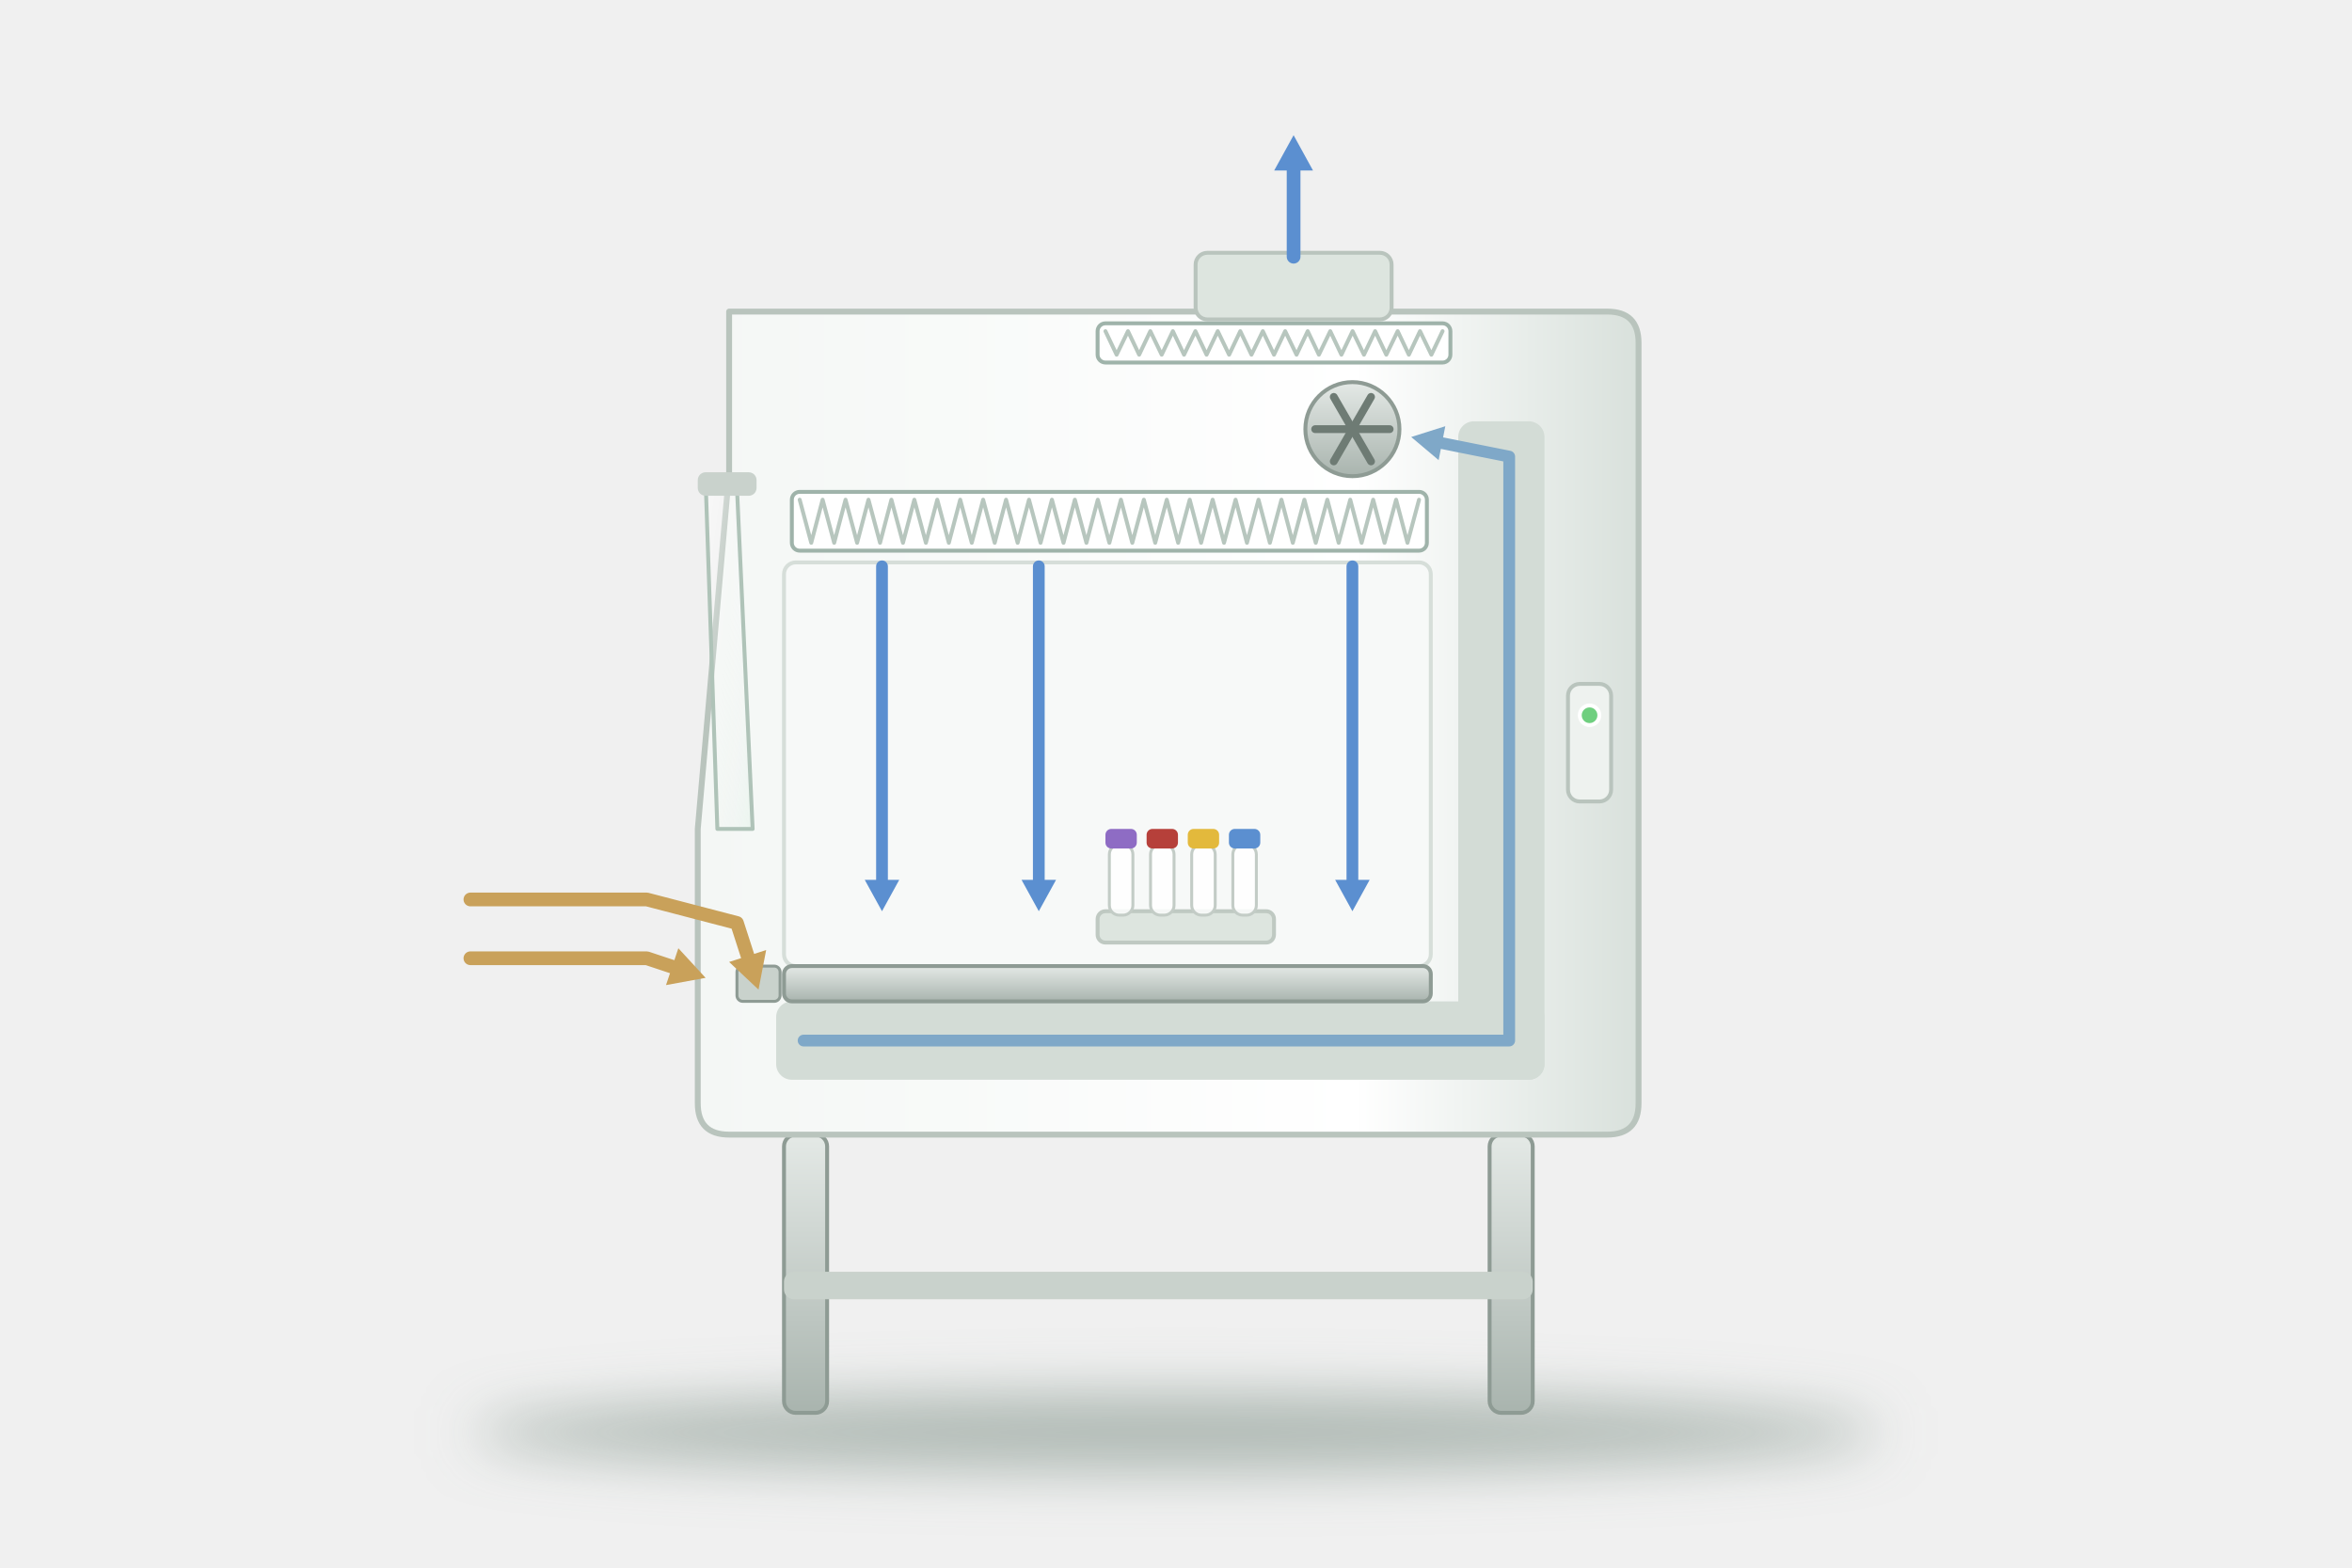
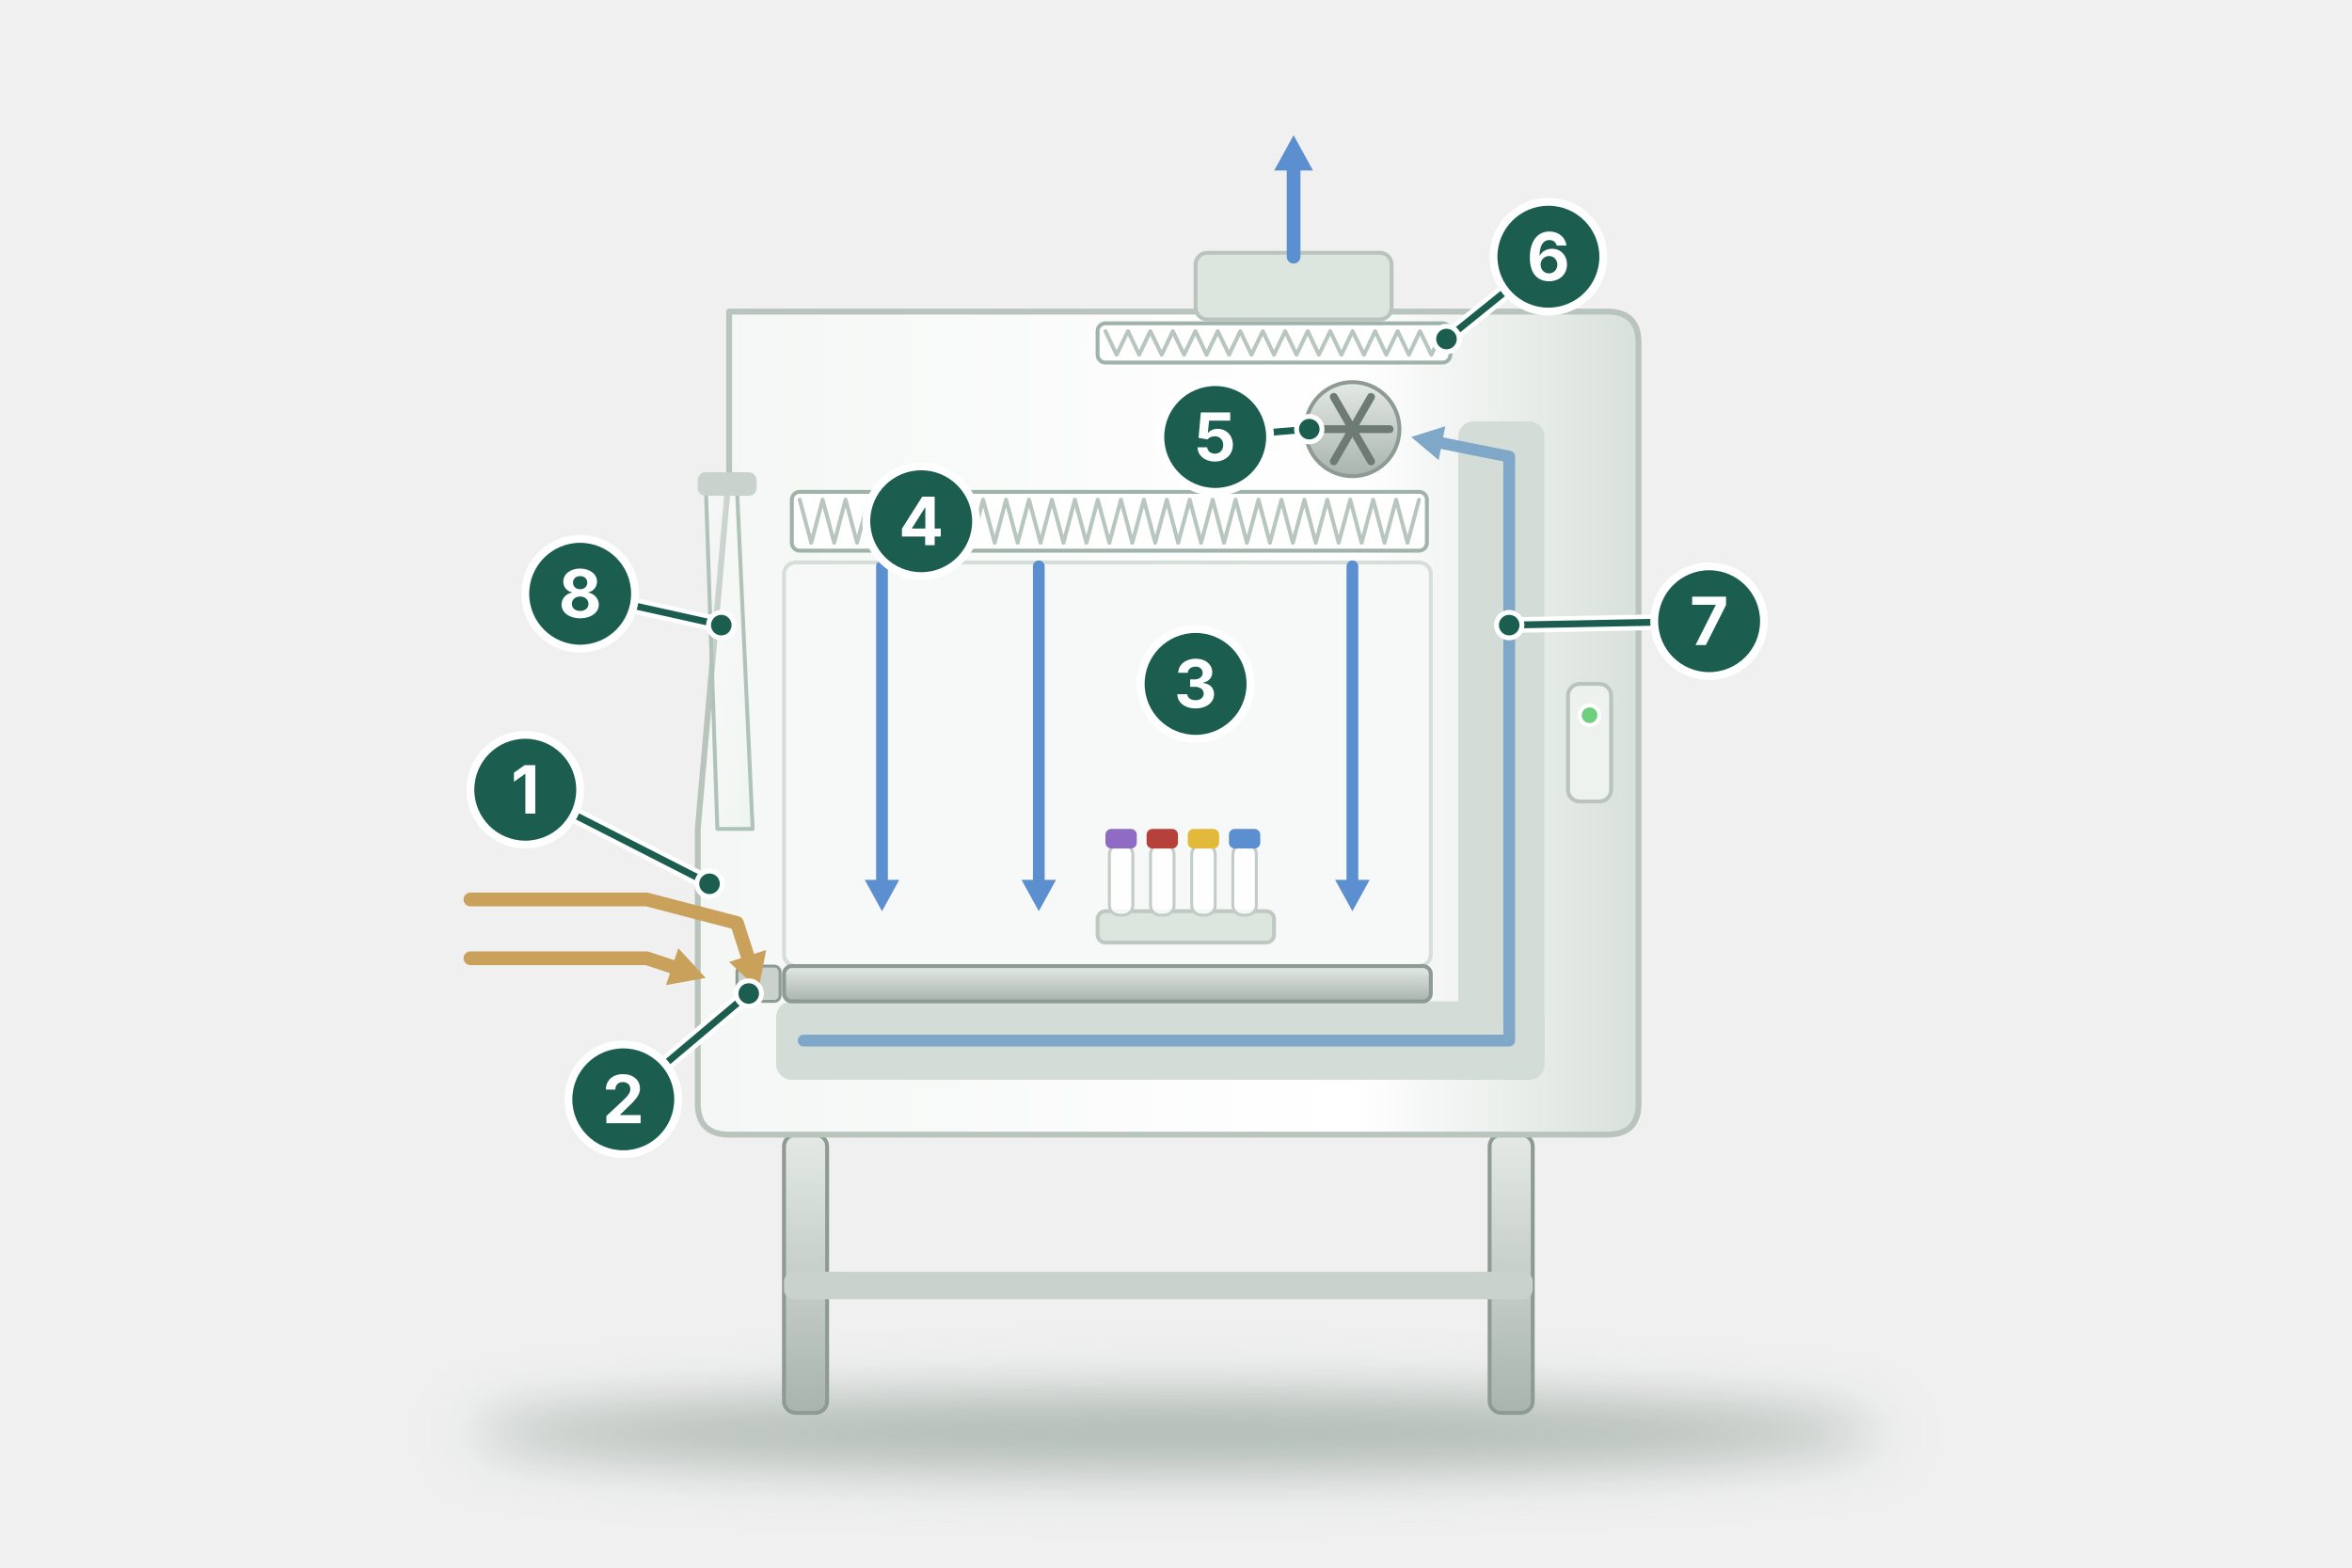
<svg xmlns="http://www.w3.org/2000/svg" viewBox="0 0 1200 800" width="1200" height="800">
  <defs>
    <linearGradient id="body" x1="0" y1="0" x2="0" y2="1">
      <stop offset="0" stop-color="#FFFFFF" />
      <stop offset="1" stop-color="#E1E7E3" />
    </linearGradient>
    <linearGradient id="bodyH" x1="0" y1="0" x2="1" y2="0">
      <stop offset="0" stop-color="#F4F7F5" />
      <stop offset="0.7" stop-color="#FFFFFF" />
      <stop offset="1" stop-color="#D9E1DC" />
    </linearGradient>
    <linearGradient id="topP" x1="0" y1="0" x2="0" y2="1">
      <stop offset="0" stop-color="#EEF2EF" />
      <stop offset="1" stop-color="#D7DFDA" />
    </linearGradient>
    <linearGradient id="deck" x1="0" y1="0" x2="0" y2="1">
      <stop offset="0" stop-color="#C9D4CE" />
      <stop offset="1" stop-color="#E4EAE6" />
    </linearGradient>
    <linearGradient id="screen" x1="0" y1="0" x2="1" y2="1">
      <stop offset="0" stop-color="#1F5A4C" />
      <stop offset="1" stop-color="#143C33" />
    </linearGradient>
    <linearGradient id="dark" x1="0" y1="0" x2="0" y2="1">
      <stop offset="0" stop-color="#34403B" />
      <stop offset="1" stop-color="#151A18" />
    </linearGradient>
    <linearGradient id="niche" x1="0" y1="0" x2="0" y2="1">
      <stop offset="0" stop-color="#26302C" />
      <stop offset="1" stop-color="#3B4843" />
    </linearGradient>
    <linearGradient id="metal" x1="0" y1="0" x2="0" y2="1">
      <stop offset="0" stop-color="#E4E9E6" />
      <stop offset="1" stop-color="#A9B4AE" />
    </linearGradient>
    <linearGradient id="glass" x1="0" y1="0" x2="1" y2="1">
      <stop offset="0" stop-color="#FFFFFF" stop-opacity="0.55" />
      <stop offset="0.45" stop-color="#FFFFFF" stop-opacity="0.08" />
      <stop offset="1" stop-color="#CFE9D9" stop-opacity="0.25" />
    </linearGradient>
    <linearGradient id="liquid" x1="0" y1="0" x2="0" y2="1">
      <stop offset="0" stop-color="#F0D36B" />
      <stop offset="1" stop-color="#E0B73A" />
    </linearGradient>
    <filter id="soft" filterUnits="userSpaceOnUse" x="0" y="0" width="1200" height="800">
      <feGaussianBlur stdDeviation="14" />
    </filter>
  </defs>
  <g transform="translate(0,19) scale(1)">
    <ellipse cx="600" cy="712" rx="360" ry="20" fill="#6F8479" opacity="0.5" filter="url(#soft)" />
    <rect x="400" y="560" width="22" height="142" rx="6" fill="url(#metal)" stroke="#8E9B94" stroke-width="2" />
    <rect x="760" y="560" width="22" height="142" rx="6" fill="url(#metal)" stroke="#8E9B94" stroke-width="2" />
    <rect x="400" y="630" width="382" height="14" rx="5" fill="#C9D2CC" />
    <path d="M372 140 H820 Q836 140 836 156 V 544 Q836 560 820 560 H372 Q356 560 356 544 V 404 L372 222 Z" fill="url(#bodyH)" stroke="#B9C4BD" stroke-width="3" stroke-linecap="round" stroke-linejoin="round" />
    <rect x="400" y="268" width="330" height="206" rx="6" fill="#F7F9F8" stroke="#D6DED9" stroke-width="2" />
    <rect x="744" y="196" width="44" height="336" rx="8" fill="#D3DCD6" />
    <rect x="396" y="492" width="392" height="40" rx="8" fill="#D3DCD6" />
    <rect x="400" y="474" width="330" height="18" rx="4" fill="url(#metal)" stroke="#8E9B94" stroke-width="2" />
    <ellipse cx="386.0" cy="478.0" rx="2.0" ry="2.0" fill="#6E7B74" />
    <ellipse cx="392.0" cy="480.5" rx="2.0" ry="2.0" fill="#6E7B74" />
    <ellipse cx="386.0" cy="483.0" rx="2.0" ry="2.0" fill="#6E7B74" />
    <ellipse cx="392.0" cy="485.5" rx="2.0" ry="2.0" fill="#6E7B74" />
    <ellipse cx="386.0" cy="488.0" rx="2.0" ry="2.0" fill="#6E7B74" />
    <ellipse cx="392.0" cy="490.5" rx="2.0" ry="2.0" fill="#6E7B74" />
    <rect x="376" y="474" width="22" height="18" rx="3" fill="#C9D2CC" stroke="#8E9B94" stroke-width="1.5" />
    <ellipse cx="690.0" cy="200.0" rx="24.0" ry="24.0" fill="url(#metal)" stroke="#8E9B94" stroke-width="2" />
    <line x1="690" y1="200" x2="709" y2="200" stroke="#6E7B74" stroke-width="4" stroke-linecap="round" />
    <line x1="690" y1="200" x2="699.5" y2="216.454" stroke="#6E7B74" stroke-width="4" stroke-linecap="round" />
    <line x1="690" y1="200" x2="680.5" y2="216.454" stroke="#6E7B74" stroke-width="4" stroke-linecap="round" />
    <line x1="690" y1="200" x2="671" y2="200" stroke="#6E7B74" stroke-width="4" stroke-linecap="round" />
    <line x1="690" y1="200" x2="680.5" y2="183.546" stroke="#6E7B74" stroke-width="4" stroke-linecap="round" />
    <line x1="690" y1="200" x2="699.5" y2="183.546" stroke="#6E7B74" stroke-width="4" stroke-linecap="round" />
    <rect x="404" y="232" width="324" height="30" rx="4" fill="#FFFFFF" stroke="#9FB3AA" stroke-width="2" />
    <path d="M408 236 L413.9 258 L419.7 236 L425.6 258 L431.4 236 L437.3 258 L443.1 236 L449.0 258 L454.8 236 L460.7 258 L466.5 236 L472.4 258 L478.2 236 L484.1 258 L489.9 236 L495.8 258 L501.6 236 L507.5 258 L513.3 236 L519.2 258 L525.0 236 L530.9 258 L536.7 236 L542.6 258 L548.4 236 L554.3 258 L560.1 236 L566.0 258 L571.9 236 L577.7 258 L583.6 236 L589.4 258 L595.3 236 L601.1 258 L607.0 236 L612.8 258 L618.7 236 L624.5 258 L630.4 236 L636.2 258 L642.1 236 L647.9 258 L653.8 236 L659.6 258 L665.5 236 L671.3 258 L677.2 236 L683.0 258 L688.9 236 L694.7 258 L700.6 236 L706.4 258 L712.3 236 L718.1 258 L724.0 236" fill="none" stroke="#B7C6BE" stroke-width="2" stroke-linecap="round" stroke-linejoin="round" />
    <rect x="560" y="146" width="180" height="20" rx="4" fill="#FFFFFF" stroke="#9FB3AA" stroke-width="2" />
    <path d="M564 150 L569.7 162 L575.5 150 L581.2 162 L586.9 150 L592.7 162 L598.4 150 L604.1 162 L609.9 150 L615.6 162 L621.3 150 L627.1 162 L632.8 150 L638.5 162 L644.3 150 L650.0 162 L655.7 150 L661.5 162 L667.2 150 L672.9 162 L678.7 150 L684.4 162 L690.1 150 L695.9 162 L701.6 150 L707.3 162 L713.1 150 L718.8 162 L724.5 150 L730.3 162 L736.0 150" fill="none" stroke="#B7C6BE" stroke-width="2" stroke-linecap="round" stroke-linejoin="round" />
    <rect x="610" y="110" width="100" height="34" rx="6" fill="#DDE5DF" stroke="#B9C4BD" stroke-width="2" />
    <path d="M360 226 L376 230 L384 404 L366 404 Z" fill="url(#glass)" stroke="#AFC3B8" stroke-width="2" stroke-linecap="round" stroke-linejoin="round" />
    <rect x="356" y="222" width="30" height="12" rx="4" fill="#C9D2CC" />
    <rect x="560" y="446" width="90" height="16" rx="4" fill="#DDE5DF" stroke="#BFC9C2" stroke-width="2" />
    <rect x="566" y="412" width="12" height="36" rx="5" fill="#FFFFFFD9" stroke="#C3CCC6" stroke-width="1.5" />
    <rect x="564" y="404" width="16" height="10" rx="3" fill="#8E6CC4" />
    <rect x="587" y="412" width="12" height="36" rx="5" fill="#FFFFFFD9" stroke="#C3CCC6" stroke-width="1.5" />
    <rect x="585" y="404" width="16" height="10" rx="3" fill="#B6403A" />
    <rect x="608" y="412" width="12" height="36" rx="5" fill="#FFFFFFD9" stroke="#C3CCC6" stroke-width="1.5" />
    <rect x="606" y="404" width="16" height="10" rx="3" fill="#E3B93C" />
    <rect x="629" y="412" width="12" height="36" rx="5" fill="#FFFFFFD9" stroke="#C3CCC6" stroke-width="1.5" />
    <rect x="627" y="404" width="16" height="10" rx="3" fill="#5B8FD0" />
    <path d="M240 440 L330 440 L376 452 L383.1 474.0" fill="none" stroke="#C9A15A" stroke-width="7" stroke-linecap="round" stroke-linejoin="round" />
    <path d="M387.0 486.0 L390.9 465.8 L372.0 471.9 Z" fill="#C9A15A" />
    <path d="M240 470 L330 470 L348.0 476.0" fill="none" stroke="#C9A15A" stroke-width="7" stroke-linecap="round" stroke-linejoin="round" />
    <path d="M360.0 480.0 L346.1 464.9 L339.8 483.7 Z" fill="#C9A15A" />
    <path d="M450 270  L450.0 434.8" fill="none" stroke="#5B8FD0" stroke-width="6" stroke-linecap="round" stroke-linejoin="round" />
    <path d="M450.0 446.0 L458.8 430.0 L441.2 430.0 Z" fill="#5B8FD0" />
    <path d="M530 270  L530.0 434.8" fill="none" stroke="#5B8FD0" stroke-width="6" stroke-linecap="round" stroke-linejoin="round" />
    <path d="M530.0 446.0 L538.8 430.0 L521.2 430.0 Z" fill="#5B8FD0" />
    <path d="M690 270  L690.0 434.8" fill="none" stroke="#5B8FD0" stroke-width="6" stroke-linecap="round" stroke-linejoin="round" />
    <path d="M690.0 446.0 L698.8 430.0 L681.2 430.0 Z" fill="#5B8FD0" />
    <path d="M410 512 L770 512 L770 214 L731.0 206.2" fill="none" stroke="#7FA8C8" stroke-width="6" stroke-linecap="round" stroke-linejoin="round" />
    <path d="M720.0 204.0 L734.0 215.8 L737.4 198.5 Z" fill="#7FA8C8" />
    <path d="M660 112  L660.0 62.6" fill="none" stroke="#5B8FD0" stroke-width="7" stroke-linecap="round" stroke-linejoin="round" />
    <path d="M660.0 50.0 L650.1 68.0 L669.9 68.0 Z" fill="#5B8FD0" />
    <rect x="800" y="330" width="22" height="60" rx="6" fill="#EEF2EF" stroke="#B9C4BD" stroke-width="2" />
    <ellipse cx="811.0" cy="346.0" rx="5.0" ry="5.0" fill="#6FCF7F" stroke="#FFFFFF" stroke-width="2" />
  </g>
+   <g id="callouts" font-family="Inter, Arial, sans-serif" font-weight="700" text-anchor="middle">
+     <g class="callout" data-n="1">
+       <line x1="292.937" y1="415.734" x2="362" y2="451" stroke="#FFFFFF" stroke-width="8" stroke-linecap="round" />
+       <line x1="292.937" y1="415.734" x2="362" y2="451" stroke="#1B5E50" stroke-width="3.5" stroke-linecap="round" />
+       <ellipse cx="362.0" cy="451.0" rx="6.5" ry="6.5" fill="#1B5E50" stroke="#FFFFFF" stroke-width="2.5" />
+       <ellipse cx="268.0" cy="403.0" rx="28.0" ry="28.0" fill="#1B5E50" stroke="#FFFFFF" stroke-width="4" />
+       <text x="268.0" y="415.2" font-size="34" fill="#FFFFFF">1</text>
+     </g>
+     <g class="callout" data-n="2">
+       <line x1="339.4" y1="542.944" x2="382" y2="507" stroke="#FFFFFF" stroke-width="8" stroke-linecap="round" />
+       <line x1="339.4" y1="542.944" x2="382" y2="507" stroke="#1B5E50" stroke-width="3.5" stroke-linecap="round" />
+       <ellipse cx="382.0" cy="507.0" rx="6.5" ry="6.5" fill="#1B5E50" stroke="#FFFFFF" stroke-width="2.5" />
+       <ellipse cx="318.0" cy="561.0" rx="28.0" ry="28.0" fill="#1B5E50" stroke="#FFFFFF" stroke-width="4" />
+       <text x="318.0" y="573.2" font-size="34" fill="#FFFFFF">2</text>
+     </g>
+     <g class="callout" data-n="3">
+       <ellipse cx="610.0" cy="349.0" rx="28.0" ry="28.0" fill="#1B5E50" stroke="#FFFFFF" stroke-width="4" />
+       <text x="610.0" y="361.2" font-size="34" fill="#FFFFFF">3</text>
+     </g>
+     <g class="callout" data-n="4">
+       <ellipse cx="470.0" cy="266.0" rx="28.0" ry="28.0" fill="#1B5E50" stroke="#FFFFFF" stroke-width="4" />
+       <text x="470.0" y="278.2" font-size="34" fill="#FFFFFF">4</text>
+     </g>
+     <g class="callout" data-n="5">
+       <line x1="647.903" y1="220.675" x2="668" y2="219" stroke="#FFFFFF" stroke-width="8" stroke-linecap="round" />
+       <line x1="647.903" y1="220.675" x2="668" y2="219" stroke="#1B5E50" stroke-width="3.5" stroke-linecap="round" />
+       <ellipse cx="668.0" cy="219.0" rx="6.5" ry="6.5" fill="#1B5E50" stroke="#FFFFFF" stroke-width="2.5" />
+       <ellipse cx="620.0" cy="223.0" rx="28.0" ry="28.0" fill="#1B5E50" stroke="#FFFFFF" stroke-width="4" />
+       <text x="620.0" y="235.2" font-size="34" fill="#FFFFFF">5</text>
+     </g>
+     <g class="callout" data-n="6">
+       <line x1="768.218" y1="148.593" x2="738" y2="173" stroke="#FFFFFF" stroke-width="8" stroke-linecap="round" />
+       <line x1="768.218" y1="148.593" x2="738" y2="173" stroke="#1B5E50" stroke-width="3.5" stroke-linecap="round" />
+       <ellipse cx="738.0" cy="173.0" rx="6.5" ry="6.5" fill="#1B5E50" stroke="#FFFFFF" stroke-width="2.5" />
+       <ellipse cx="790.0" cy="131.0" rx="28.0" ry="28.0" fill="#1B5E50" stroke="#FFFFFF" stroke-width="4" />
+       <text x="790.0" y="143.2" font-size="34" fill="#FFFFFF">6</text>
+     </g>
+     <g class="callout" data-n="7">
+       <line x1="844.005" y1="317.549" x2="770" y2="319" stroke="#FFFFFF" stroke-width="8" stroke-linecap="round" />
+       <line x1="844.005" y1="317.549" x2="770" y2="319" stroke="#1B5E50" stroke-width="3.5" stroke-linecap="round" />
+       <ellipse cx="770.0" cy="319.0" rx="6.5" ry="6.5" fill="#1B5E50" stroke="#FFFFFF" stroke-width="2.5" />
+       <ellipse cx="872.0" cy="317.0" rx="28.0" ry="28.0" fill="#1B5E50" stroke="#FFFFFF" stroke-width="4" />
+       <text x="872.0" y="329.2" font-size="34" fill="#FFFFFF">7</text>
+     </g>
+     <g class="callout" data-n="8">
+       <line x1="323.333" y1="309.074" x2="368" y2="319" stroke="#FFFFFF" stroke-width="8" stroke-linecap="round" />
+       <line x1="323.333" y1="309.074" x2="368" y2="319" stroke="#1B5E50" stroke-width="3.5" stroke-linecap="round" />
+       <ellipse cx="368.0" cy="319.0" rx="6.5" ry="6.5" fill="#1B5E50" stroke="#FFFFFF" stroke-width="2.5" />
+       <ellipse cx="296.0" cy="303.0" rx="28.0" ry="28.0" fill="#1B5E50" stroke="#FFFFFF" stroke-width="4" />
+       <text x="296.0" y="315.2" font-size="34" fill="#FFFFFF">8</text>
+     </g>
+   </g>
</svg>
